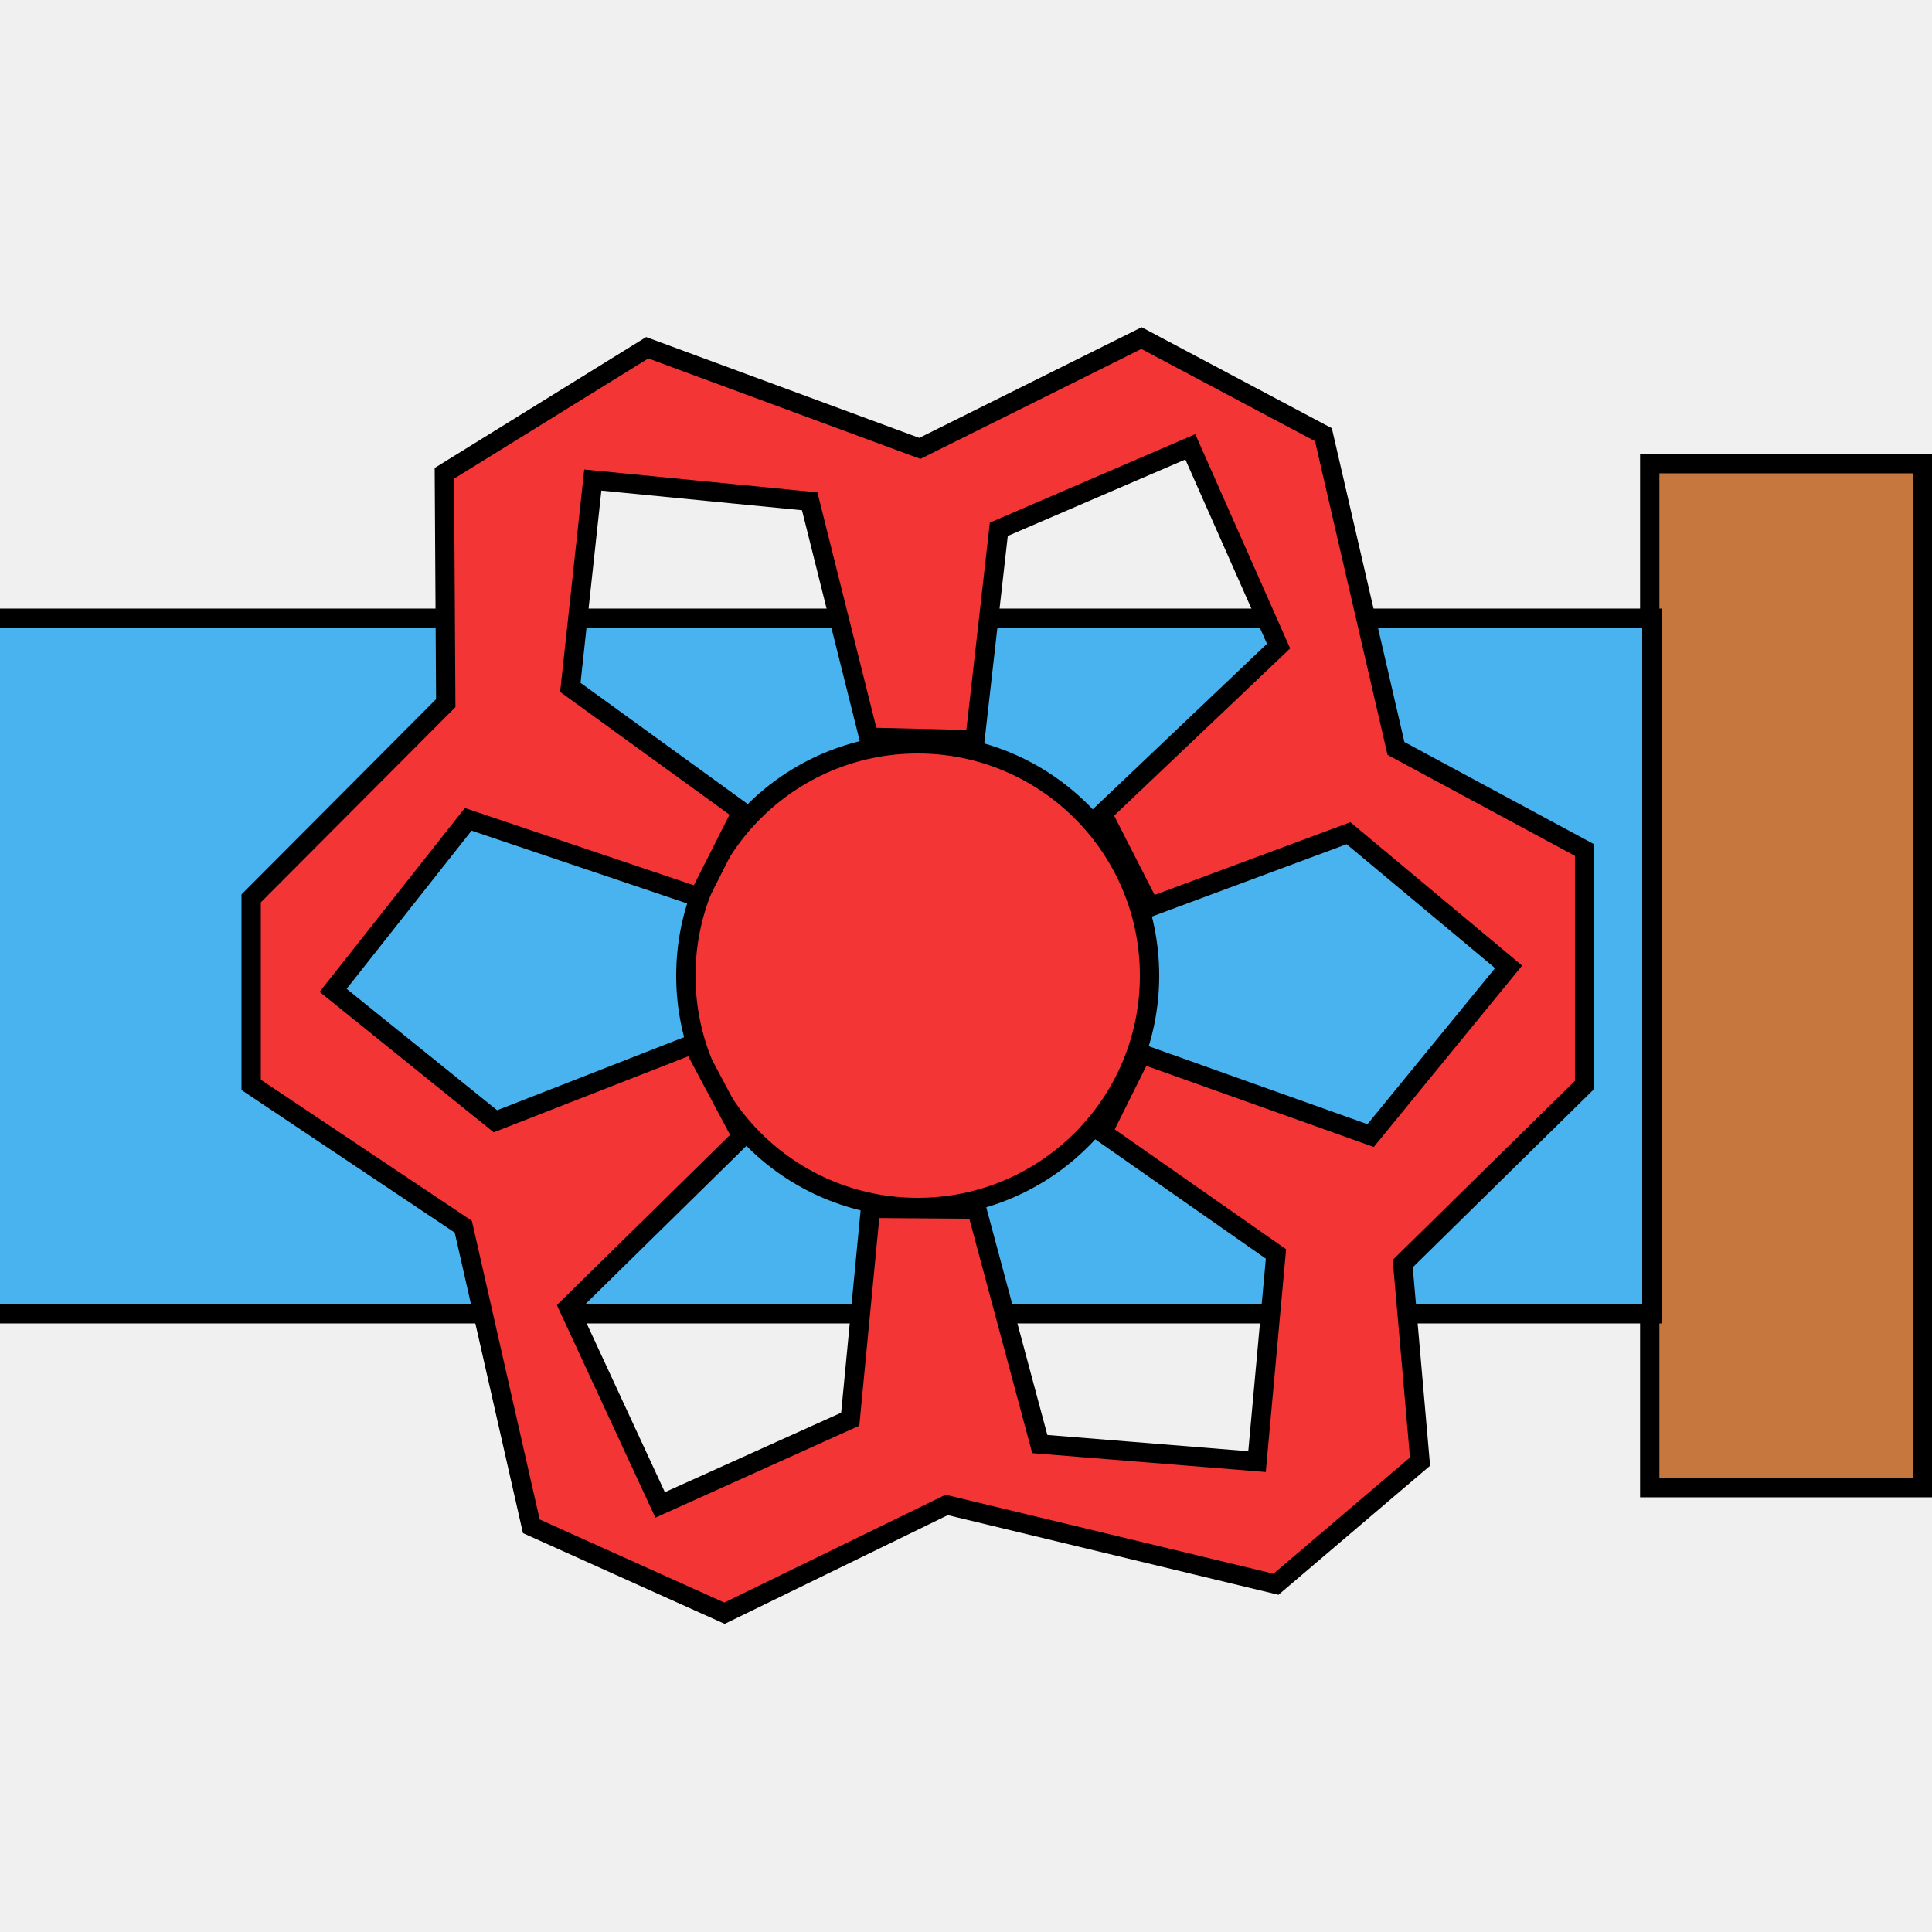
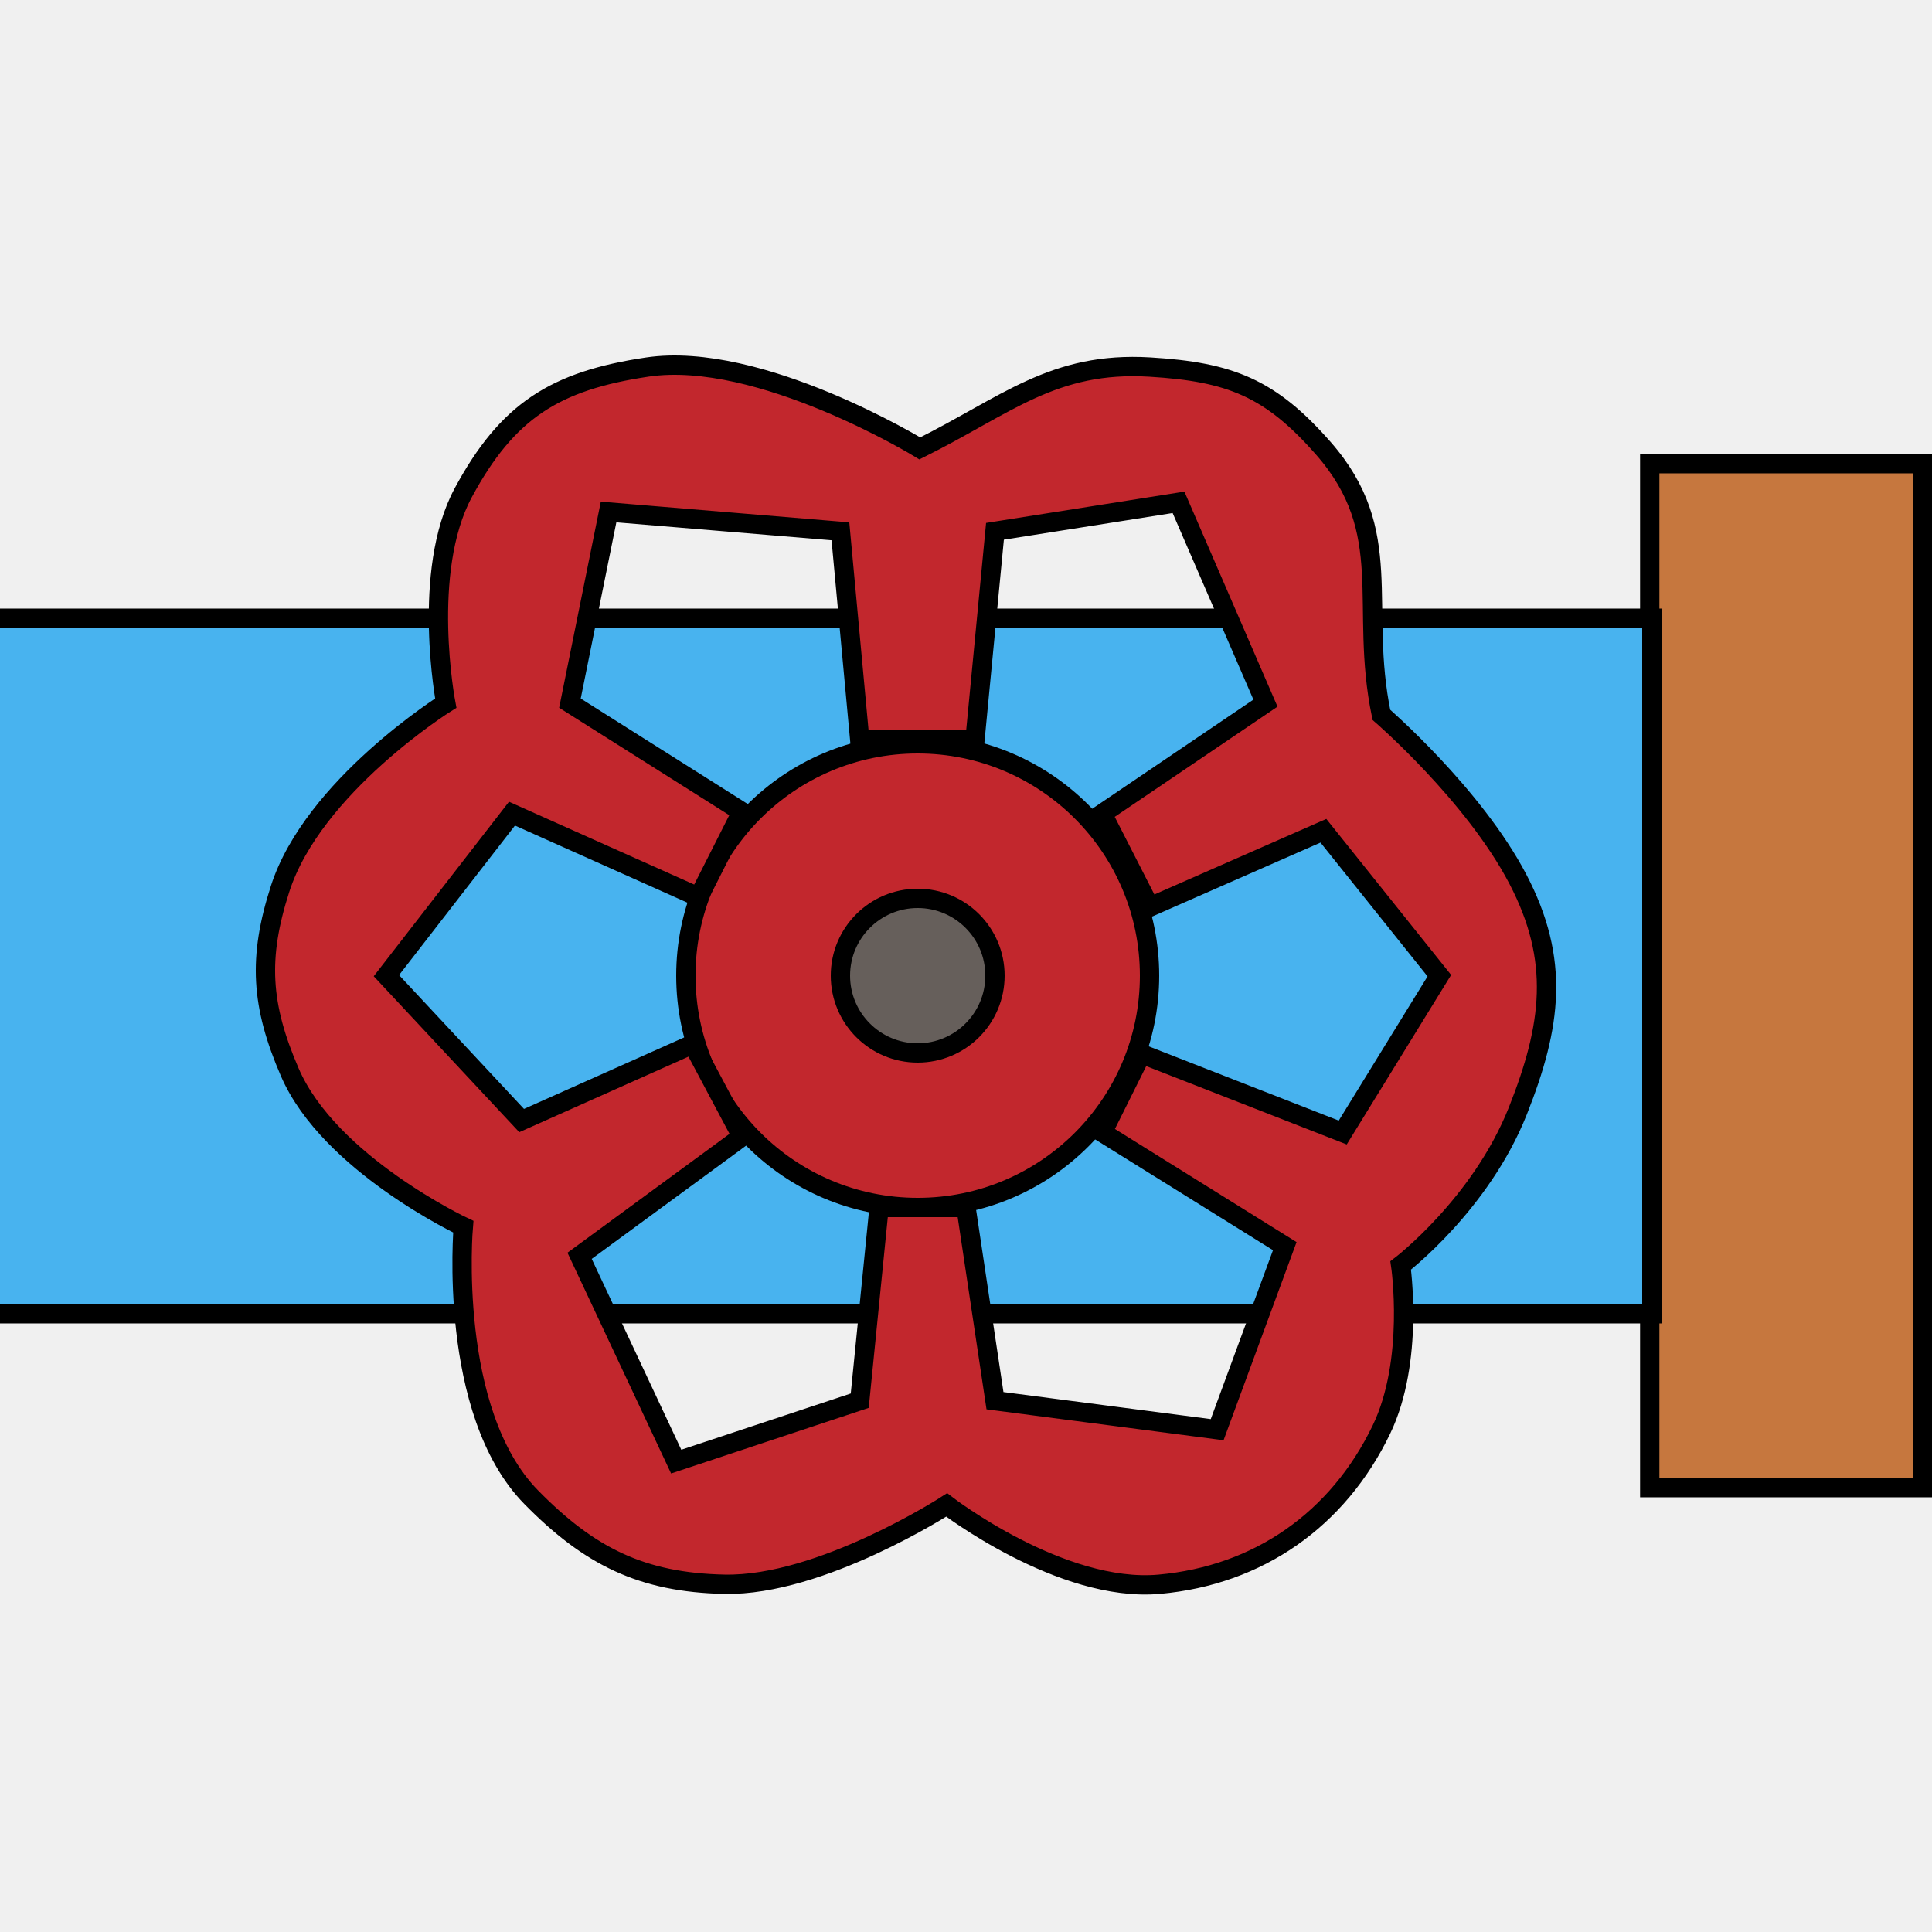
<svg xmlns="http://www.w3.org/2000/svg" width="100" height="100" viewBox="0 0 100 100" fill="none">
  <g clip-path="url(#clip0)">
    <path d="M85.39 77V24H99.5V77H85.39Z" fill="#C6773E" stroke="black" />
    <path d="M-2.5 32H85.5V68H-2.5V32Z" fill="#48B3EF" stroke="black" />
-     <circle cx="47.5" cy="50.5" r="12" fill="#F43535" stroke="black" />
-     <path fill-rule="evenodd" clip-rule="evenodd" d="M13 46.5L13 56.152L23.98 63.494L27.5 79L37.5 83.5L49 77.895L66.044 82L73.5 75.653L72.605 65.406L82.018 56.152L82.018 44L72.255 38.739L68.5 22.5L59.085 17.5L47.611 23.209L33.5 18L23 24.5L23.072 36.394L13 46.5ZM41.91 25.947L44.967 38.16L50.464 38.294L51.698 27.397L61.611 23.128L66.179 33.442L57.052 42.114L59.52 46.946L69.799 43.127L78.084 50.045L70.943 58.778L59.085 54.549L57.058 58.619L66.044 64.905L65.063 75.653L53.819 74.744L50.556 62.584L45.057 62.543L44.008 73.459L34.168 77.895L29.426 67.66L38.405 58.835L35.857 54.045L25.643 58.037L17.242 51.26L24.235 42.408L36.163 46.436L38.398 42.014L29.52 35.578L30.683 24.847L41.91 25.947Z" fill="#F43535" stroke="black" />
+     <circle cx="47.5" cy="50.5" r="12" fill="#C2272D" stroke="black" />
+     <path fill-rule="evenodd" clip-rule="evenodd" d="M14.5 46C13.342 49.587 13.505 52.04 15 55.5C17.046 60.235 23.98 63.494 23.98 63.494C23.98 63.494 23.147 73.072 27.5 77.5C30.502 80.554 33.218 81.911 37.5 82C42.495 82.103 49 77.895 49 77.895C49 77.895 54.928 82.455 60 82C65.145 81.538 69.254 78.652 71.5 74C73.226 70.425 72.5 65.5 72.5 65.5C72.5 65.5 76.642 62.343 78.563 57.5C80.312 53.089 80.76 49.706 78.563 45.5C76.278 41.127 71.5 37 71.5 37C70.328 31.337 72.311 27.558 68.5 23.209C65.756 20.079 63.675 19.251 59.52 19C54.524 18.698 52.092 20.98 47.611 23.209C47.611 23.209 39.31 18.132 33.5 19C28.73 19.712 26.27 21.256 23.98 25.5C21.775 29.588 23.072 36.394 23.072 36.394C23.072 36.394 16.212 40.697 14.5 46ZM43.5 27.5L44.5 38.294L50.464 38.294L51.5 27.5L61 26L65.5 36.394L57.052 42.114L59.52 46.946L68.5 43L74.5 50.5L69.5 58.619L59.085 54.549L57.058 58.619L66.5 64.5L63 74L51.5 72.5L50 62.5L45.5 62.5L44.5 72.5L35 75.653L30 65L38.405 58.835L35.857 54.045L27 58L20 50.5L26.5 42.114L36.163 46.436L38.398 42.014L29.5 36.394L31.5 26.5L43.5 27.5Z" fill="#C2272D" stroke="black" />
+     <circle cx="47.5" cy="50.5" r="4" fill="#665F5B" stroke="black" />
  </g>
  <defs>
    <clipPath id="clip0">
      <rect width="100" height="100" fill="white" />
    </clipPath>
  </defs>
</svg>
